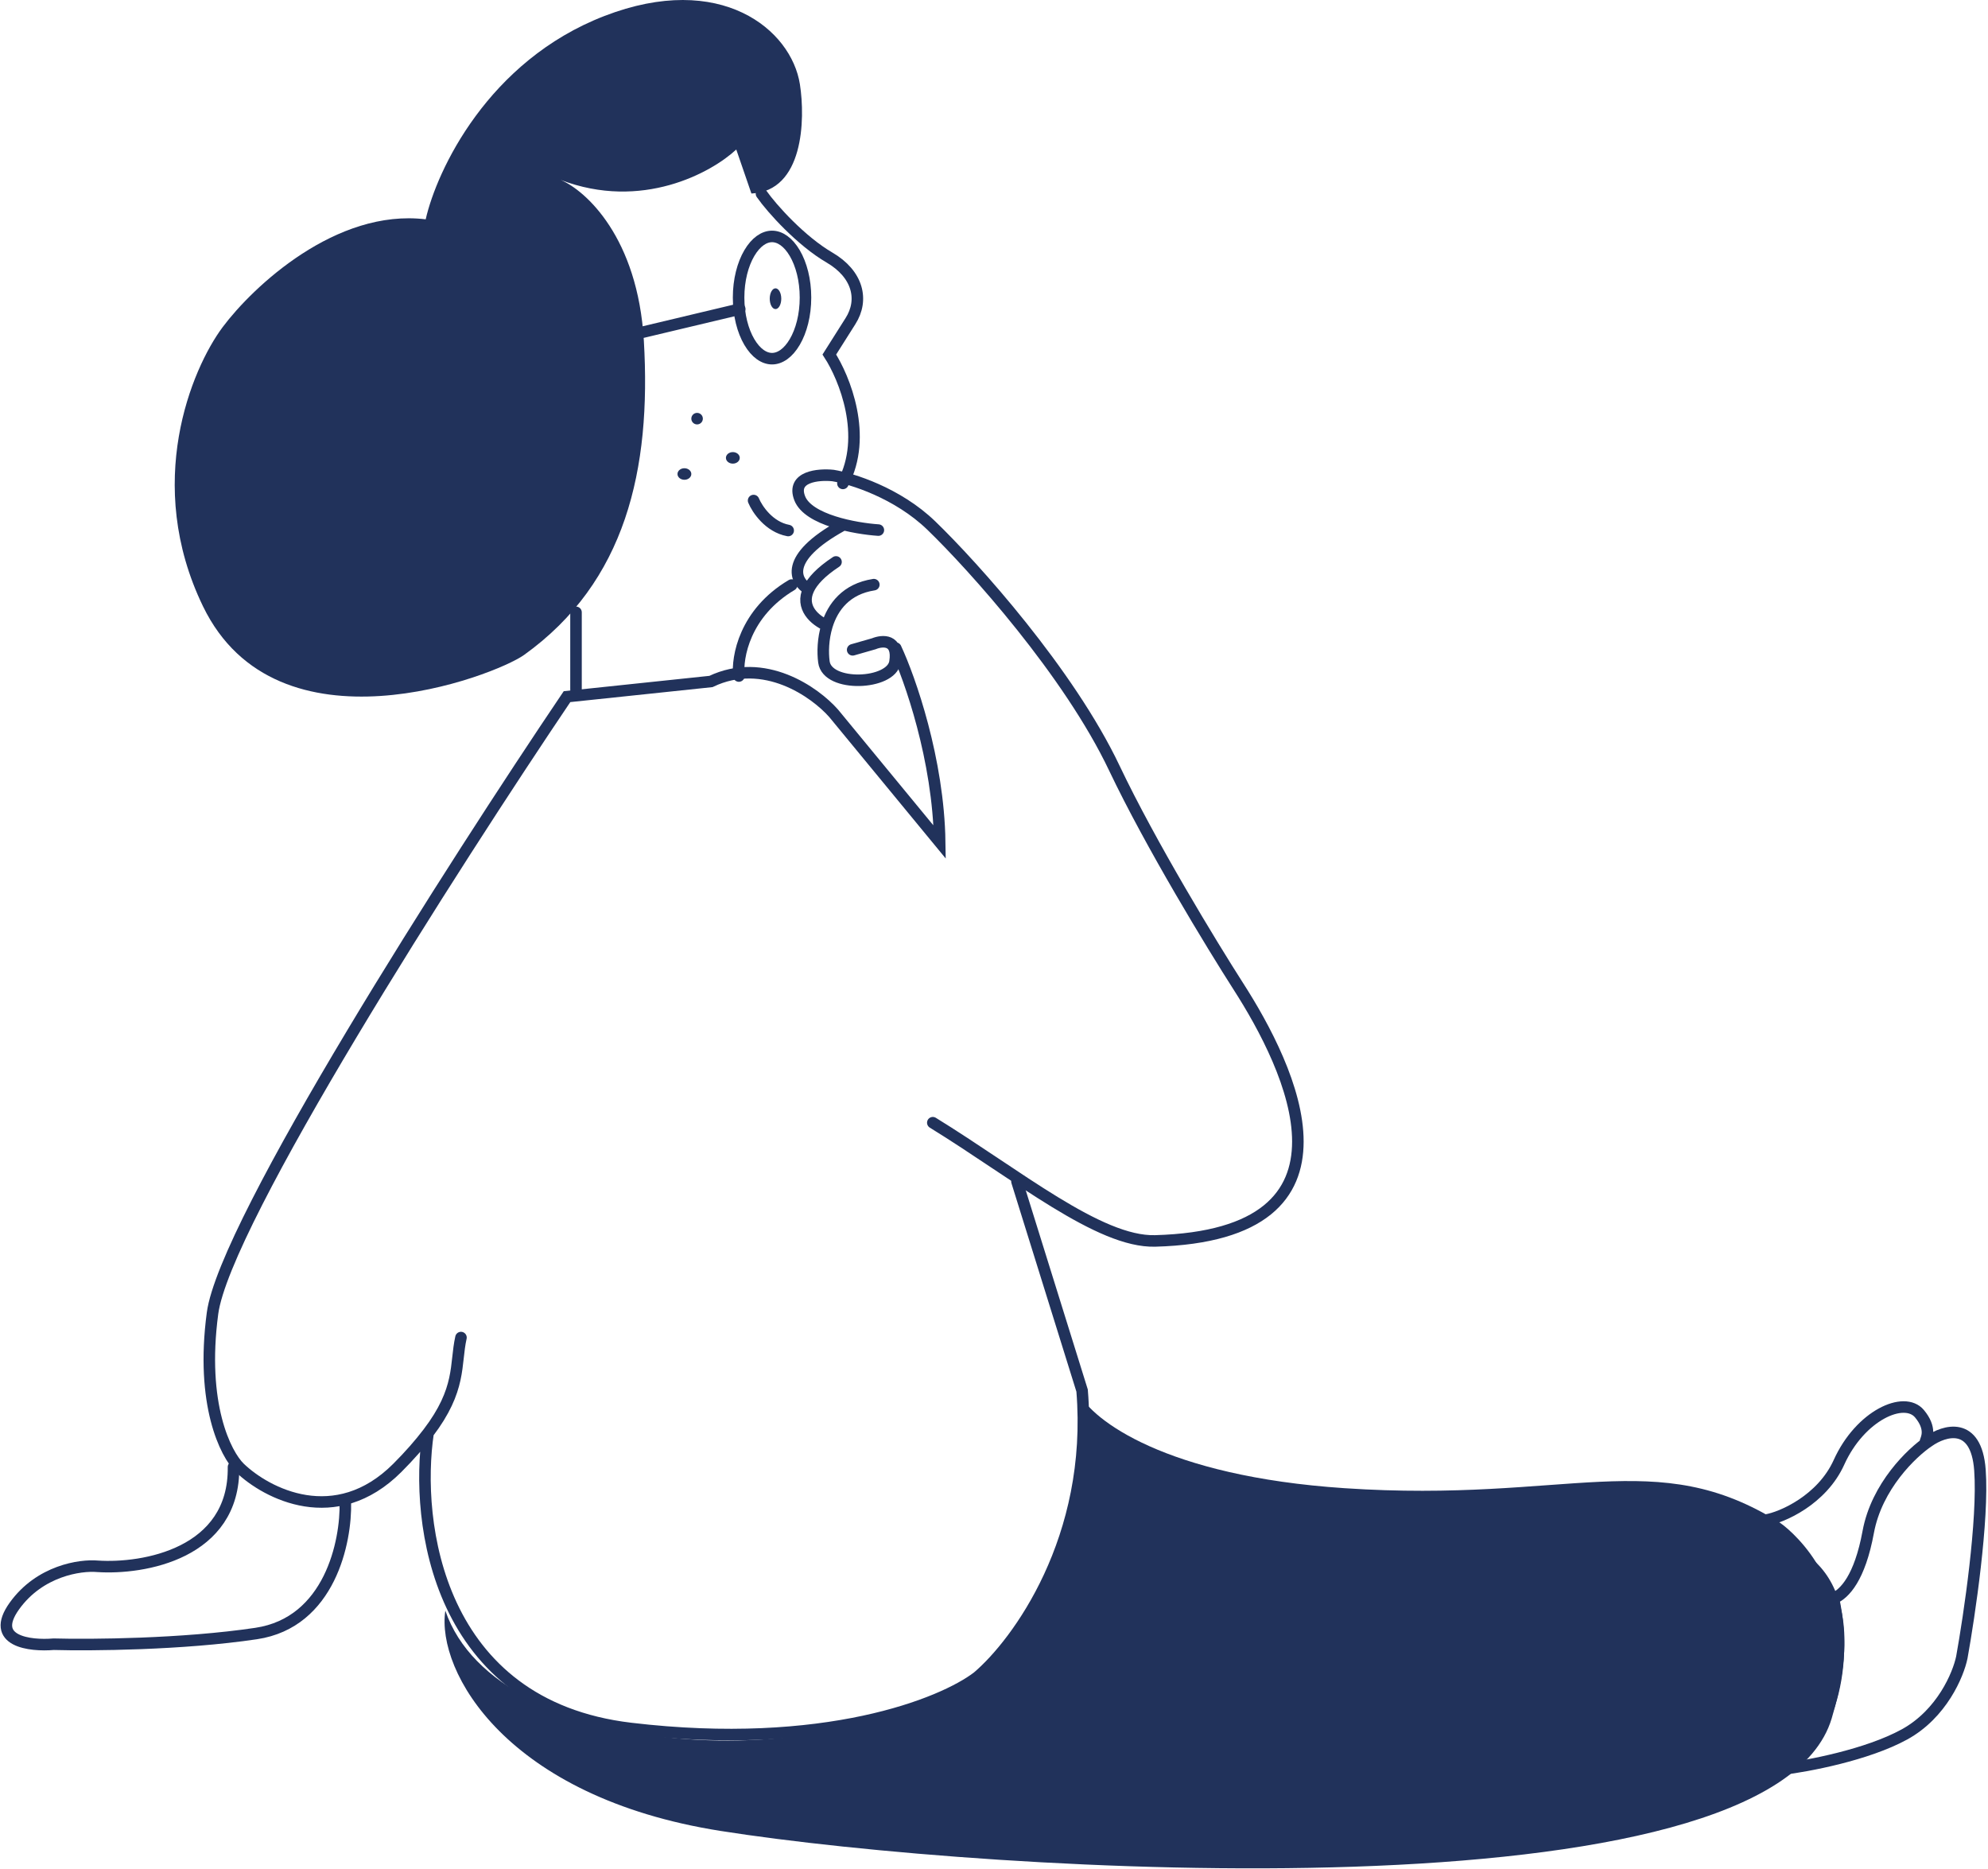
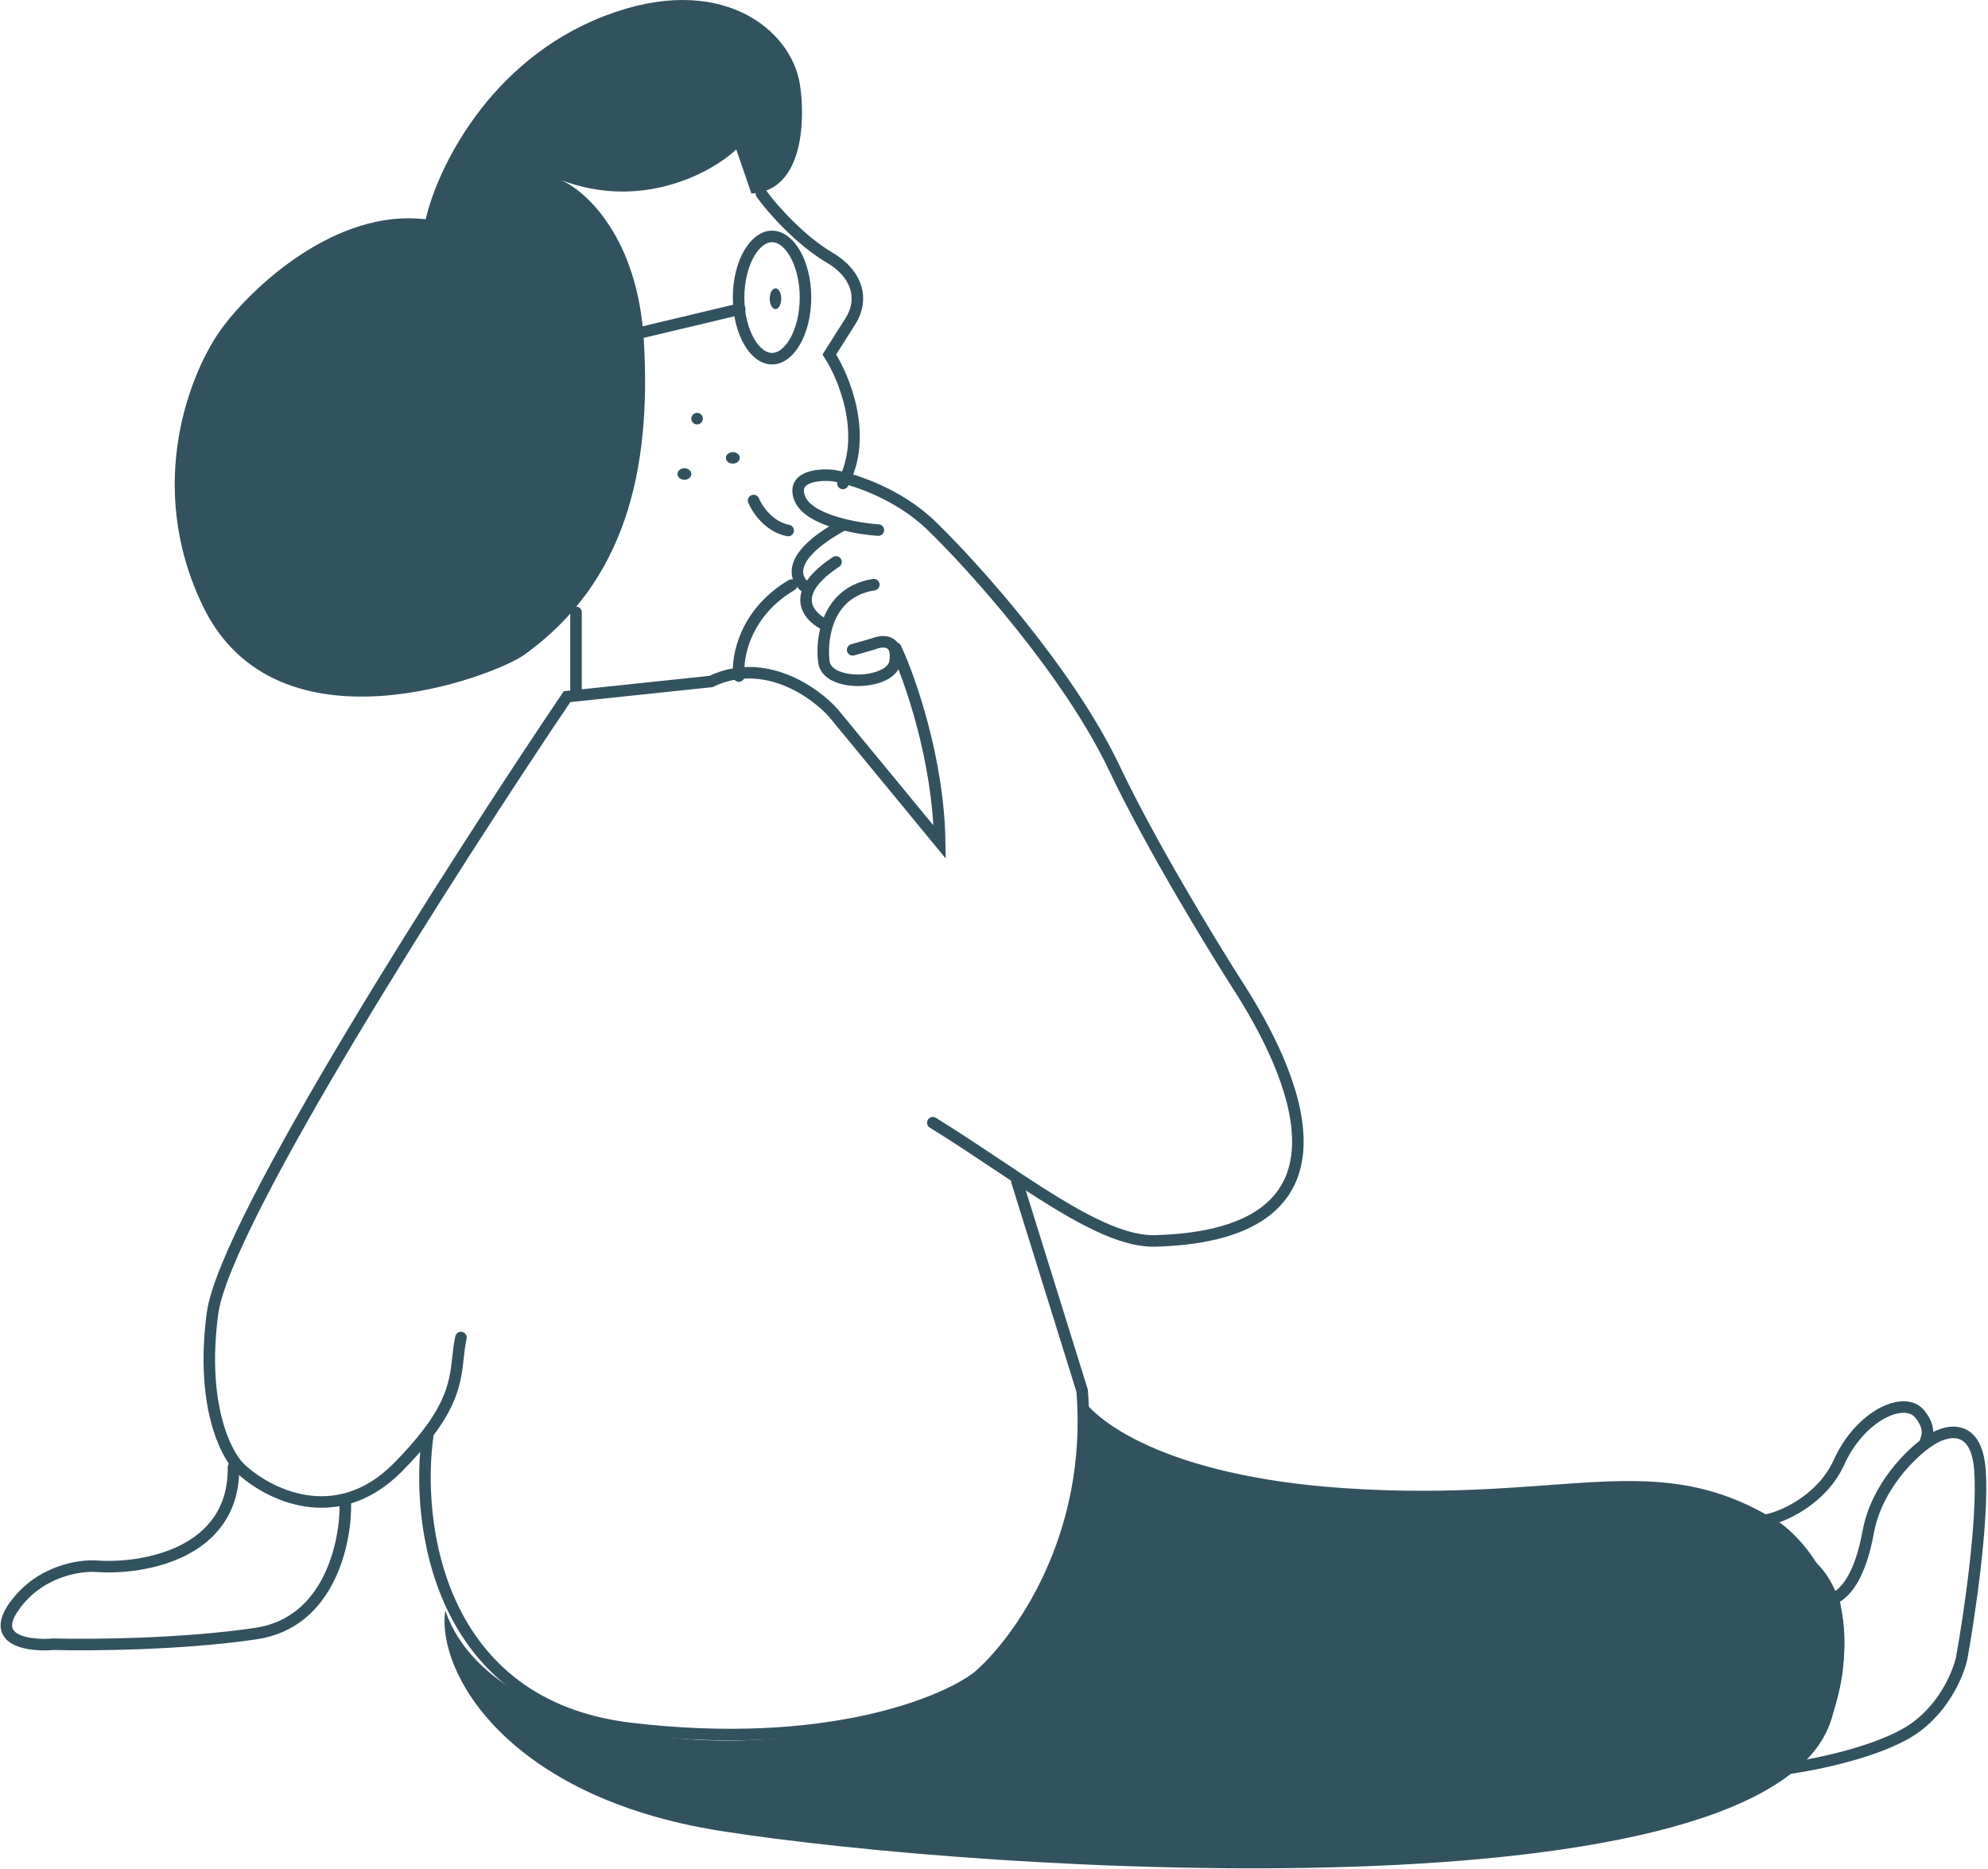
<svg xmlns="http://www.w3.org/2000/svg" width="862" height="810" viewBox="0 0 862 810" fill="none">
-   <path d="M279.176 147.717C276.549 102.978 253.995 82.582 243.047 77.977C278.257 91.477 308.518 74.829 319.247 64.818L325.816 83.898C348.413 82.846 349.245 51.879 346.836 36.527C343.12 12.842 312.547 -12.554 262.097 6.921C211.648 26.395 189.401 73.81 184.584 95.083C145.696 90.346 109.698 124.251 96.56 141.796C82.984 159.999 62.27 209.694 88.02 262.855C120.208 329.305 214.544 293.048 227.282 283.908C271.294 252.328 282.461 203.641 279.176 147.717Z" fill="#21325B" />
-   <path d="M349.259 129C349.259 136.643 347.438 143.44 344.623 148.242C341.774 153.103 338.201 155.5 334.759 155.5C331.317 155.5 327.744 153.103 324.895 148.242C322.08 143.44 320.259 136.643 320.259 129C320.259 121.357 322.08 114.56 324.895 109.758C327.744 104.897 331.317 102.5 334.759 102.5C338.201 102.5 341.774 104.897 344.623 109.758C347.438 114.56 349.259 121.357 349.259 129Z" stroke="#21325B" stroke-width="5" />
-   <ellipse cx="336.259" cy="129.5" rx="2.5" ry="4.5" fill="#21325B" />
-   <path d="M278.759 144L320.759 134" stroke="#21325B" stroke-width="5" stroke-linecap="round" />
-   <path d="M330.18 84C334.757 90.575 347.456 104.543 359.602 111.615C372.025 118.847 374.64 130.024 368.756 139.229L359.602 153.694C366.141 163.776 376.471 189.067 365.487 209.581M320.373 293.083C319.501 284.973 322.857 265.731 343.257 253.633M249.759 299V265.468" stroke="#21325B" stroke-width="5" stroke-linecap="round" />
-   <circle cx="302.259" cy="181.5" r="2.5" fill="#21325B" />
-   <ellipse cx="296.759" cy="205.5" rx="3" ry="2.5" fill="#21325B" />
-   <path d="M326.759 217C328.281 220.683 333.411 228.44 341.759 230" stroke="#21325B" stroke-width="5" stroke-linecap="round" />
-   <ellipse cx="317.759" cy="198.5" rx="3" ry="2.5" fill="#21325B" />
-   <path d="M369.712 281.723L378.893 279.095C382.609 277.562 389.648 276.992 388.074 286.98C386.5 296.968 358.738 298.15 357.252 286.98C356.707 282.89 356.818 276.966 358.596 271.21M378.893 253.468C366.923 255.313 361.103 263.095 358.596 271.21M358.596 271.21C353.284 268.932 346.873 263.368 350.611 255.44M362.498 243.612C355.902 247.964 352.264 251.933 350.611 255.44M350.611 255.44C344.736 252.154 339.414 242.035 365.121 227.842M380.86 229.813C371.023 229.156 350.431 225.476 346.759 216.014C343.086 206.552 354.847 205.501 361.186 206.158C369.274 207.472 389.123 213.649 403.812 227.842C422.174 245.583 463.489 291.58 483.163 332.976C498.902 366.094 525.57 409.856 536.937 427.597C559.453 462.642 595.302 535.36 500.869 537.989C476.605 538.664 441.192 509.339 404.468 486.735" stroke="#21325B" stroke-width="5" stroke-linecap="round" />
-   <path d="M149.74 651.233C150.177 668.232 143.057 703.423 111.078 708.191C79.1 712.96 39.215 713.269 23.269 712.828C13.003 713.711 -4.777 711.635 6.232 696.27C17.241 680.904 34.846 678.388 42.272 679.05C62.15 680.375 101.773 673.619 101.249 636" stroke="#21325B" stroke-width="5" stroke-linecap="round" />
-   <path d="M765.759 659C772.567 657.903 790.003 650.309 797.381 633.981C806.604 613.57 825.709 605.011 832.297 612.911C837.567 619.232 835.372 623.446 834.932 624.763" stroke="#21325B" stroke-width="5" stroke-linecap="round" />
-   <path d="M582.95 645.183C505.015 639.953 473.683 615.549 467.759 604C480.266 722.319 796.877 694.863 789.637 681.136C783.844 670.154 775.375 662.615 771.864 660.218C717.889 626.226 680.369 651.72 582.95 645.183Z" fill="#21325B" />
-   <path d="M312.522 793.788C219.614 779.155 189.136 724.686 193.095 698.265C215.531 763.979 362.019 771.432 423.378 724.686C468.566 690.26 469.788 623.066 466.929 598C478.806 634.583 504.709 643.453 541.493 660.327C572.507 674.554 695.021 672.07 754.628 667.102C784.322 664.627 811.855 686.165 794.22 745.01C767.825 833.081 428.657 812.08 312.522 793.788Z" fill="#21325B" />
-   <path d="M388.405 281C394.536 294.138 406.929 329.347 407.455 365.081L361.472 309.246C353.37 300.05 331.386 284.416 308.263 295.451L245.858 302.02C196.81 374.715 97.4 529.959 92.145 569.372C86.89 608.785 97.838 630.462 103.969 636.374C115.574 647.541 145.485 663.175 172.286 636.374C177.614 631.047 182.009 625.994 185.618 621.266M199.876 579.882C197.248 591.706 200.163 602.211 185.618 621.266M185.618 621.266C179.861 659.803 189.366 739.374 273.448 749.358C357.531 759.343 408.769 738.629 423.877 727.024C441.175 712.354 474.458 666.985 469.203 602.873L440.956 512.223" stroke="#21325B" stroke-width="5" stroke-linecap="round" />
-   <path d="M810.069 664.182C806.404 684.091 799.814 691.033 795.014 692.997C802.869 730.326 787.814 759.796 772.759 767C783.668 765.69 809.546 760.844 825.779 751.938C842.012 743.031 849.125 725.96 850.652 718.538C853.925 700.419 860.078 658.812 858.507 637.331C856.936 615.851 843.016 620.086 836.252 624.889C829.052 629.691 813.735 644.273 810.069 664.182Z" stroke="#21325B" stroke-width="5" />
+   <path d="M279.176 147.717C276.549 102.978 253.995 82.582 243.047 77.977C278.257 91.477 308.518 74.829 319.247 64.818L325.816 83.898C348.413 82.846 349.245 51.879 346.836 36.527C343.12 12.842 312.547 -12.554 262.097 6.921C211.648 26.395 189.401 73.81 184.584 95.083C145.696 90.346 109.698 124.251 96.56 141.796C82.984 159.999 62.27 209.694 88.02 262.855C120.208 329.305 214.544 293.048 227.282 283.908C271.294 252.328 282.461 203.641 279.176 147.717Z" fill="#325260" />
+   <path d="M349.259 129C349.259 136.643 347.438 143.44 344.623 148.242C341.774 153.103 338.201 155.5 334.759 155.5C331.317 155.5 327.744 153.103 324.895 148.242C322.08 143.44 320.259 136.643 320.259 129C320.259 121.357 322.08 114.56 324.895 109.758C327.744 104.897 331.317 102.5 334.759 102.5C338.201 102.5 341.774 104.897 344.623 109.758C347.438 114.56 349.259 121.357 349.259 129Z" stroke="#325260" stroke-width="5" />
+   <ellipse cx="336.259" cy="129.5" rx="2.5" ry="4.5" fill="#325260" />
+   <path d="M278.759 144L320.759 134" stroke="#325260" stroke-width="5" stroke-linecap="round" />
+   <path d="M330.18 84C334.757 90.575 347.456 104.543 359.602 111.615C372.025 118.847 374.64 130.024 368.756 139.229L359.602 153.694C366.141 163.776 376.471 189.067 365.487 209.581M320.373 293.083C319.501 284.973 322.857 265.731 343.257 253.633M249.759 299V265.468" stroke="#325260" stroke-width="5" stroke-linecap="round" />
+   <circle cx="302.259" cy="181.5" r="2.5" fill="#325260" />
+   <ellipse cx="296.759" cy="205.5" rx="3" ry="2.5" fill="#325260" />
+   <path d="M326.759 217C328.281 220.683 333.411 228.44 341.759 230" stroke="#325260" stroke-width="5" stroke-linecap="round" />
+   <ellipse cx="317.759" cy="198.5" rx="3" ry="2.5" fill="#325260" />
+   <path d="M369.712 281.723L378.893 279.095C382.609 277.562 389.648 276.992 388.074 286.98C386.5 296.968 358.738 298.15 357.252 286.98C356.707 282.89 356.818 276.966 358.596 271.21M378.893 253.468C366.923 255.313 361.103 263.095 358.596 271.21M358.596 271.21C353.284 268.932 346.873 263.368 350.611 255.44M362.498 243.612C355.902 247.964 352.264 251.933 350.611 255.44M350.611 255.44C344.736 252.154 339.414 242.035 365.121 227.842M380.86 229.813C371.023 229.156 350.431 225.476 346.759 216.014C343.086 206.552 354.847 205.501 361.186 206.158C369.274 207.472 389.123 213.649 403.812 227.842C422.174 245.583 463.489 291.58 483.163 332.976C498.902 366.094 525.57 409.856 536.937 427.597C559.453 462.642 595.302 535.36 500.869 537.989C476.605 538.664 441.192 509.339 404.468 486.735" stroke="#325260" stroke-width="5" stroke-linecap="round" />
+   <path d="M149.74 651.233C150.177 668.232 143.057 703.423 111.078 708.191C79.1 712.96 39.215 713.269 23.269 712.828C13.003 713.711 -4.777 711.635 6.232 696.27C17.241 680.904 34.846 678.388 42.272 679.05C62.15 680.375 101.773 673.619 101.249 636" stroke="#325260" stroke-width="5" stroke-linecap="round" />
+   <path d="M765.759 659C772.567 657.903 790.003 650.309 797.381 633.981C806.604 613.57 825.709 605.011 832.297 612.911C837.567 619.232 835.372 623.446 834.932 624.763" stroke="#325260" stroke-width="5" stroke-linecap="round" />
+   <path d="M582.95 645.183C505.015 639.953 473.683 615.549 467.759 604C480.266 722.319 796.877 694.863 789.637 681.136C783.844 670.154 775.375 662.615 771.864 660.218C717.889 626.226 680.369 651.72 582.95 645.183Z" fill="#325260" />
+   <path d="M312.522 793.788C219.614 779.155 189.136 724.686 193.095 698.265C215.531 763.979 362.019 771.432 423.378 724.686C468.566 690.26 469.788 623.066 466.929 598C478.806 634.583 504.709 643.453 541.493 660.327C572.507 674.554 695.021 672.07 754.628 667.102C784.322 664.627 811.855 686.165 794.22 745.01C767.825 833.081 428.657 812.08 312.522 793.788Z" fill="#325260" />
+   <path d="M388.405 281C394.536 294.138 406.929 329.347 407.455 365.081L361.472 309.246C353.37 300.05 331.386 284.416 308.263 295.451L245.858 302.02C196.81 374.715 97.4 529.959 92.145 569.372C86.89 608.785 97.838 630.462 103.969 636.374C115.574 647.541 145.485 663.175 172.286 636.374C177.614 631.047 182.009 625.994 185.618 621.266M199.876 579.882C197.248 591.706 200.163 602.211 185.618 621.266M185.618 621.266C179.861 659.803 189.366 739.374 273.448 749.358C357.531 759.343 408.769 738.629 423.877 727.024C441.175 712.354 474.458 666.985 469.203 602.873L440.956 512.223" stroke="#325260" stroke-width="5" stroke-linecap="round" />
+   <path d="M810.069 664.182C806.404 684.091 799.814 691.033 795.014 692.997C802.869 730.326 787.814 759.796 772.759 767C783.668 765.69 809.546 760.844 825.779 751.938C842.012 743.031 849.125 725.96 850.652 718.538C853.925 700.419 860.078 658.812 858.507 637.331C856.936 615.851 843.016 620.086 836.252 624.889C829.052 629.691 813.735 644.273 810.069 664.182Z" stroke="#325260" stroke-width="5" />
</svg>
